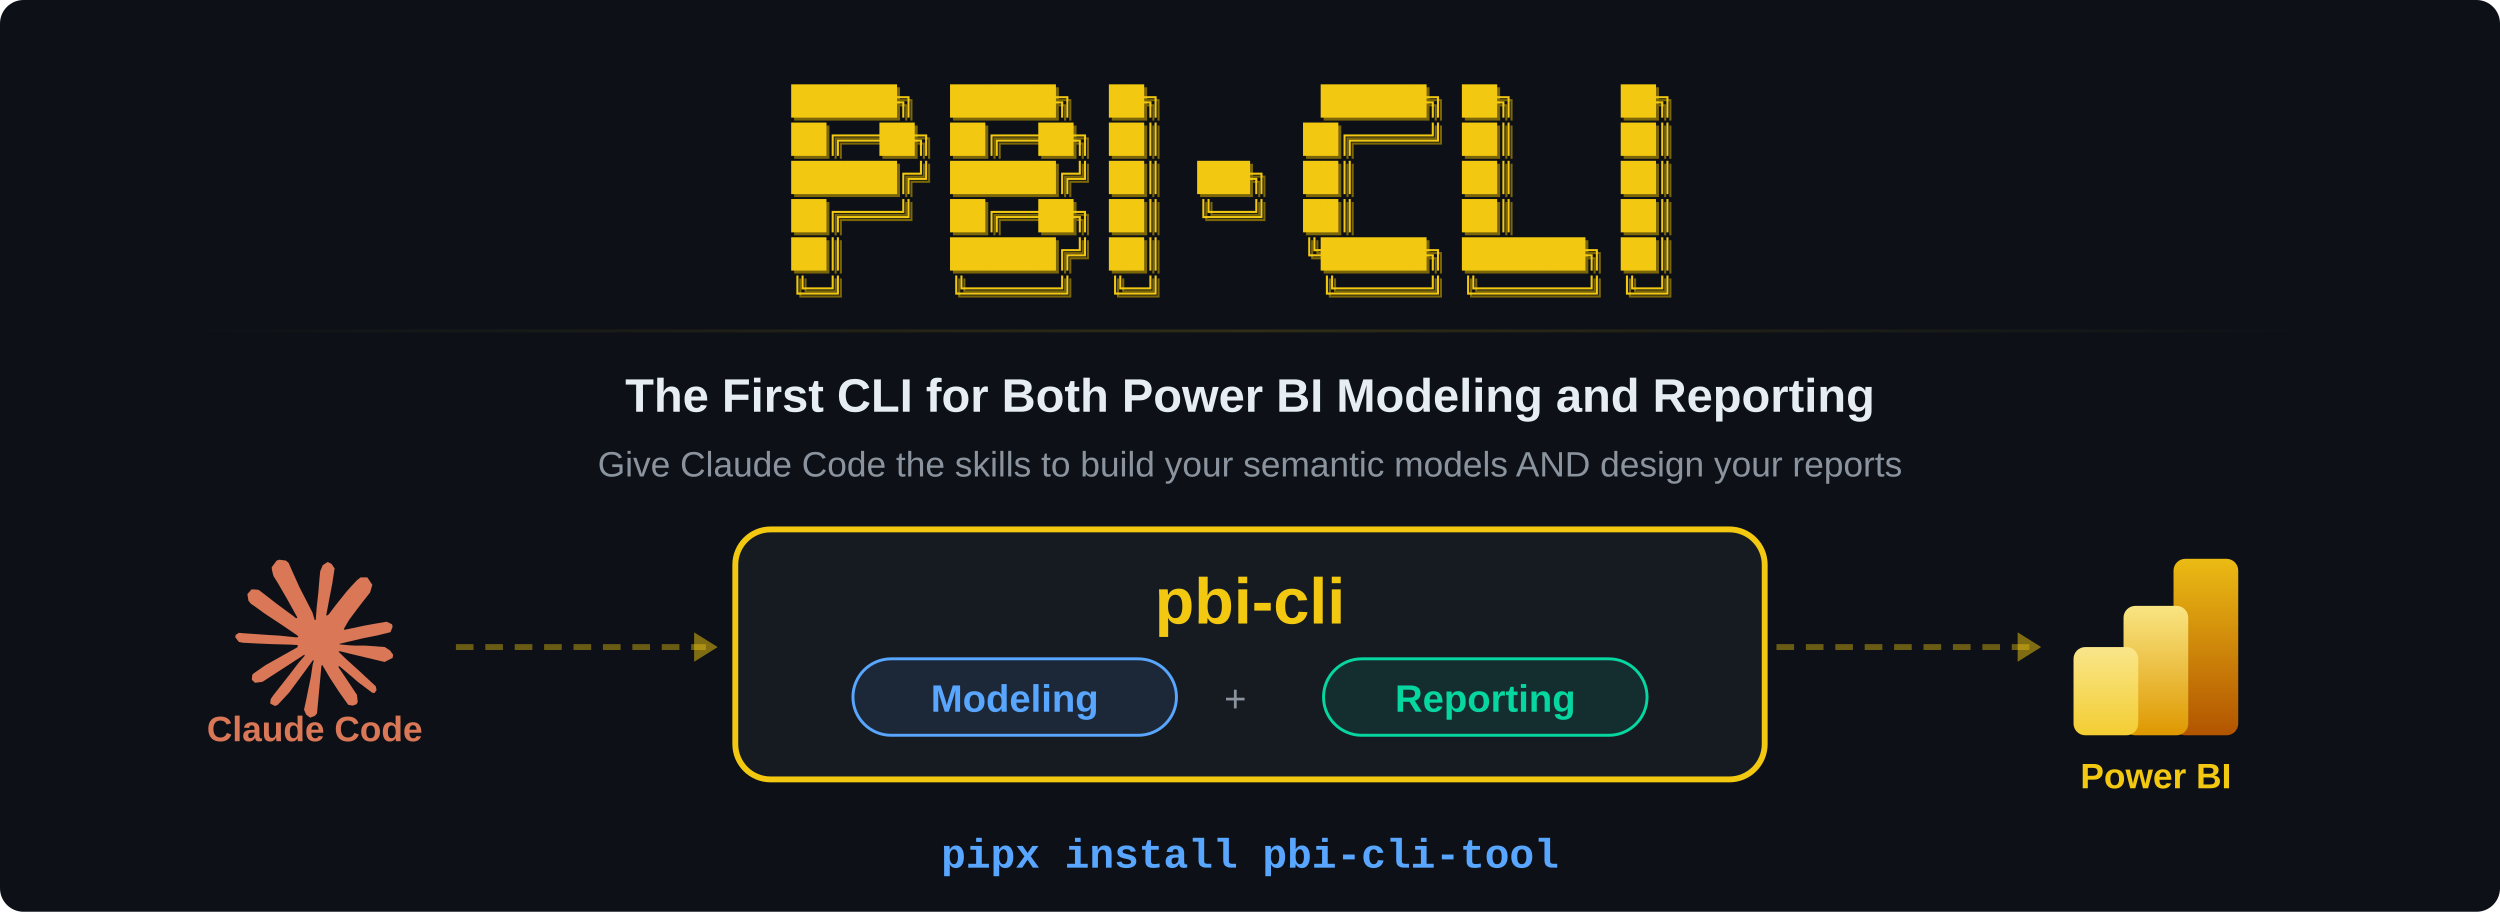
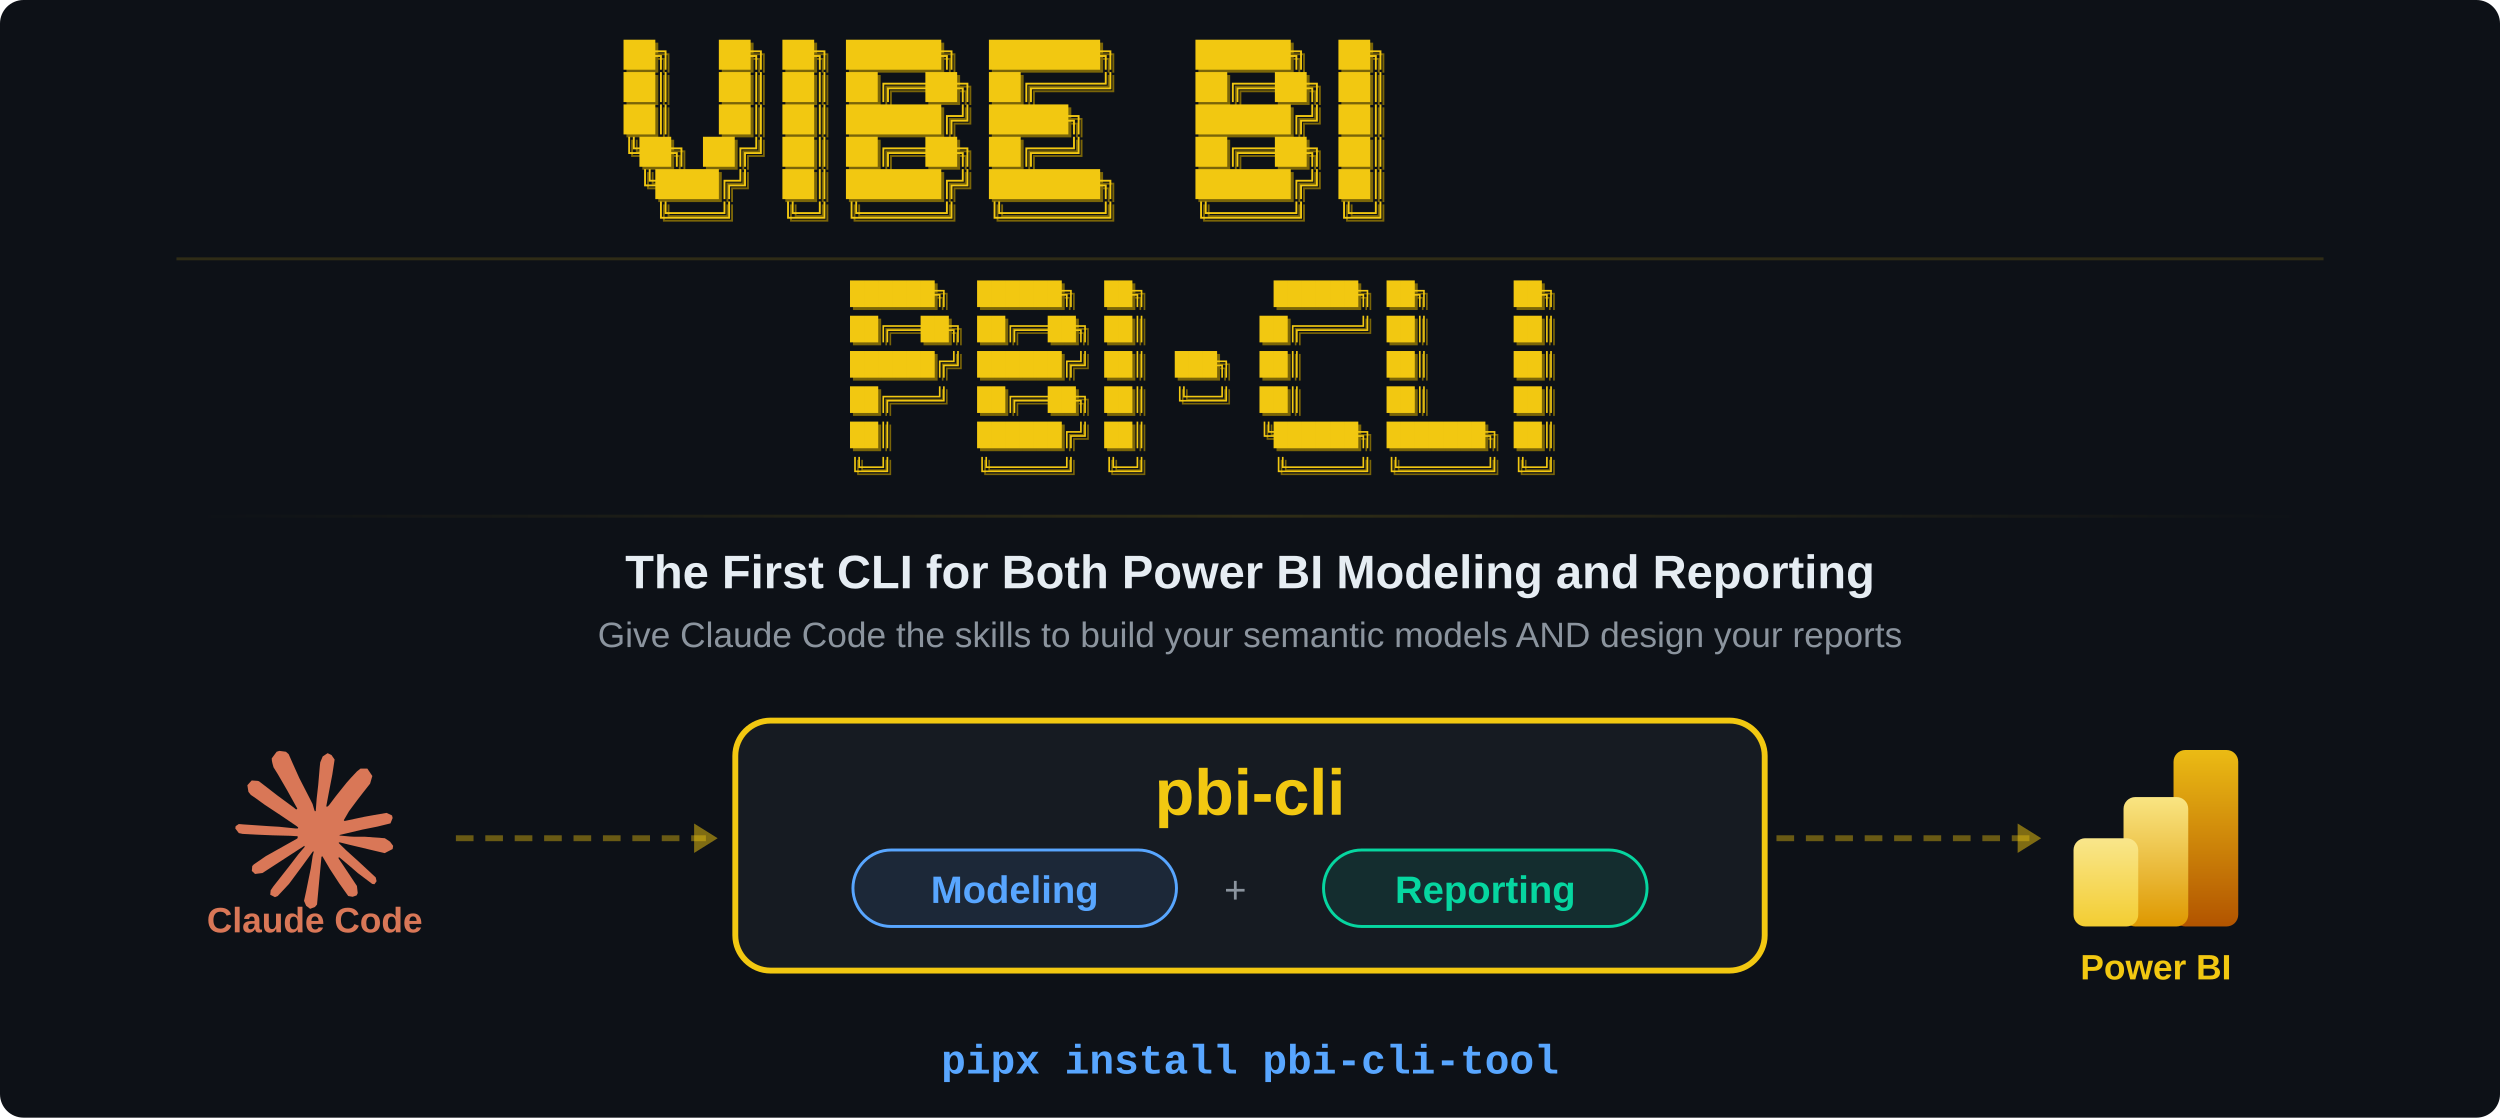
- <svg xmlns="http://www.w3.org/2000/svg" width="850" height="310" viewBox="0 0 850 310">
+ <svg xmlns="http://www.w3.org/2000/svg" width="850" height="380" viewBox="0 0 850 380">
  <defs>
    <linearGradient id="pbi-bar1" x1="50%" y1="0%" x2="50%" y2="100%">
      <stop offset="0%" stop-color="#EBBB14" />
      <stop offset="100%" stop-color="#B25400" />
    </linearGradient>
    <linearGradient id="pbi-bar2" x1="50%" y1="0%" x2="50%" y2="100%">
      <stop offset="0%" stop-color="#F9E583" />
      <stop offset="100%" stop-color="#DE9800" />
    </linearGradient>
    <linearGradient id="pbi-bar3" x1="50%" y1="0%" x2="50%" y2="100%">
      <stop offset="0%" stop-color="#F9E68B" />
      <stop offset="100%" stop-color="#F3CD32" />
    </linearGradient>
    <linearGradient id="glow" x1="0%" y1="0%" x2="100%" y2="0%">
      <stop offset="0%" stop-color="#F2C811" stop-opacity="0" />
      <stop offset="50%" stop-color="#F2C811" stop-opacity="0.15" />
      <stop offset="100%" stop-color="#F2C811" stop-opacity="0" />
    </linearGradient>
  </defs>
  <rect width="100%" height="100%" fill="#0d1117" rx="8" />
-   <text font-family="'Courier New', Courier, monospace" font-size="10" fill="#7A6508" xml:space="preserve">
-     <tspan x="270" y="38">██████╗  ██████╗  ██╗         ██████╗ ██╗      ██╗</tspan>
-     <tspan x="270" y="51">██╔══██╗ ██╔══██╗ ██║        ██╔════╝ ██║      ██║</tspan>
-     <tspan x="270" y="64">██████╔╝ ██████╔╝ ██║  ███╗  ██║      ██║      ██║</tspan>
-     <tspan x="270" y="77">██╔═══╝  ██╔══██╗ ██║  ╚══╝  ██║      ██║      ██║</tspan>
-     <tspan x="270" y="90">██║      ██████╔╝ ██║        ╚██████╗ ███████╗ ██║</tspan>
-     <tspan x="270" y="103">╚═╝      ╚═════╝  ╚═╝         ╚═════╝ ╚══════╝ ╚═╝</tspan>
+   <text font-family="'Courier New', Courier, monospace" font-size="9" fill="#7A6508" xml:space="preserve">
+     <tspan x="213" y="22">██╗   ██╗ ██╗ ██████╗  ███████╗     ██████╗  ██╗</tspan>
+     <tspan x="213" y="33">██║   ██║ ██║ ██╔══██╗ ██╔════╝     ██╔══██╗ ██║</tspan>
+     <tspan x="213" y="44">██║   ██║ ██║ ██████╔╝ █████╗       ██████╔╝ ██║</tspan>
+     <tspan x="213" y="55">╚██╗ ██╔╝ ██║ ██╔══██╗ ██╔══╝       ██╔══██╗ ██║</tspan>
+     <tspan x="213" y="66"> ╚████╔╝  ██║ ██████╔╝ ███████╗     ██████╔╝ ██║</tspan>
+     <tspan x="213" y="77">  ╚═══╝   ╚═╝ ╚═════╝  ╚══════╝     ╚═════╝  ╚═╝</tspan>
  </text>
-   <text font-family="'Courier New', Courier, monospace" font-size="10" fill="#F2C811" xml:space="preserve">
-     <tspan x="269" y="37">██████╗  ██████╗  ██╗         ██████╗ ██╗      ██╗</tspan>
-     <tspan x="269" y="50">██╔══██╗ ██╔══██╗ ██║        ██╔════╝ ██║      ██║</tspan>
-     <tspan x="269" y="63">██████╔╝ ██████╔╝ ██║  ███╗  ██║      ██║      ██║</tspan>
-     <tspan x="269" y="76">██╔═══╝  ██╔══██╗ ██║  ╚══╝  ██║      ██║      ██║</tspan>
-     <tspan x="269" y="89">██║      ██████╔╝ ██║        ╚██████╗ ███████╗ ██║</tspan>
-     <tspan x="269" y="102">╚═╝      ╚═════╝  ╚═╝         ╚═════╝ ╚══════╝ ╚═╝</tspan>
+   <text font-family="'Courier New', Courier, monospace" font-size="9" fill="#F2C811" xml:space="preserve">
+     <tspan x="212" y="21">██╗   ██╗ ██╗ ██████╗  ███████╗     ██████╗  ██╗</tspan>
+     <tspan x="212" y="32">██║   ██║ ██║ ██╔══██╗ ██╔════╝     ██╔══██╗ ██║</tspan>
+     <tspan x="212" y="43">██║   ██║ ██║ ██████╔╝ █████╗       ██████╔╝ ██║</tspan>
+     <tspan x="212" y="54">╚██╗ ██╔╝ ██║ ██╔══██╗ ██╔══╝       ██╔══██╗ ██║</tspan>
+     <tspan x="212" y="65"> ╚████╔╝  ██║ ██████╔╝ ███████╗     ██████╔╝ ██║</tspan>
+     <tspan x="212" y="76">  ╚═══╝   ╚═╝ ╚═════╝  ╚══════╝     ╚═════╝  ╚═╝</tspan>
  </text>
-   <rect x="60" y="112" width="730" height="1" fill="url(#glow)" />
-   <text x="425" y="140" font-family="'Segoe UI', Arial, sans-serif" font-size="16" fill="#e6edf3" text-anchor="middle" font-weight="600">The First CLI for Both Power BI Modeling and Reporting</text>
-   <text x="425" y="162" font-family="'Segoe UI', Arial, sans-serif" font-size="12" fill="#8b949e" text-anchor="middle">Give Claude Code the skills to build your semantic models AND design your reports</text>
-   <g transform="translate(80, 190) scale(0.045)">
+   <line x1="60" y1="88" x2="790" y2="88" stroke="#F2C811" stroke-opacity="0.15" stroke-width="1" />
+   <text font-family="'Courier New', Courier, monospace" font-size="8" fill="#7A6508" xml:space="preserve">
+     <tspan x="290" y="103">██████╗  ██████╗  ██╗         ██████╗ ██╗      ██╗</tspan>
+     <tspan x="290" y="115">██╔══██╗ ██╔══██╗ ██║        ██╔════╝ ██║      ██║</tspan>
+     <tspan x="290" y="127">██████╔╝ ██████╔╝ ██║  ███╗  ██║      ██║      ██║</tspan>
+     <tspan x="290" y="139">██╔═══╝  ██╔══██╗ ██║  ╚══╝  ██║      ██║      ██║</tspan>
+     <tspan x="290" y="151">██║      ██████╔╝ ██║        ╚██████╗ ███████╗ ██║</tspan>
+     <tspan x="290" y="163">╚═╝      ╚═════╝  ╚═╝         ╚═════╝ ╚══════╝ ╚═╝</tspan>
+   </text>
+   <text font-family="'Courier New', Courier, monospace" font-size="8" fill="#F2C811" xml:space="preserve">
+     <tspan x="289" y="102">██████╗  ██████╗  ██╗         ██████╗ ██╗      ██╗</tspan>
+     <tspan x="289" y="114">██╔══██╗ ██╔══██╗ ██║        ██╔════╝ ██║      ██║</tspan>
+     <tspan x="289" y="126">██████╔╝ ██████╔╝ ██║  ███╗  ██║      ██║      ██║</tspan>
+     <tspan x="289" y="138">██╔═══╝  ██╔══██╗ ██║  ╚══╝  ██║      ██║      ██║</tspan>
+     <tspan x="289" y="150">██║      ██████╔╝ ██║        ╚██████╗ ███████╗ ██║</tspan>
+     <tspan x="289" y="162">╚═╝      ╚═════╝  ╚═╝         ╚═════╝ ╚══════╝ ╚═╝</tspan>
+   </text>
+   <rect x="60" y="175" width="730" height="1" fill="url(#glow)" />
+   <text x="425" y="200" font-family="'Segoe UI', Arial, sans-serif" font-size="16" fill="#e6edf3" text-anchor="middle" font-weight="600">The First CLI for Both Power BI Modeling and Reporting</text>
+   <text x="425" y="220" font-family="'Segoe UI', Arial, sans-serif" font-size="12" fill="#8b949e" text-anchor="middle">Give Claude Code the skills to build your semantic models AND design your reports</text>
+   <g transform="translate(80, 255) scale(0.045)">
    <path fill="#d97757" d="M 233.96 800.215 L 468.644 668.537 L 472.591 657.101 L 468.644 650.738 L 457.208 650.738 L 417.987 648.322 L 283.893 644.698 L 167.597 639.866 L 54.926 633.826 L 26.577 627.785 L 3.3e-05 592.752 L 2.738 575.275 L 26.577 559.248 L 60.725 562.228 L 136.188 567.383 L 249.423 575.195 L 331.57 580.027 L 453.262 592.671 L 472.591 592.671 L 475.329 584.859 L 468.725 580.027 L 463.571 575.195 L 346.389 495.785 L 219.544 411.866 L 153.101 363.544 L 117.181 339.06 L 99.06 316.107 L 91.248 266.014 L 123.866 230.094 L 167.678 233.074 L 178.873 236.054 L 223.248 270.201 L 318.04 343.57 L 441.826 434.738 L 459.946 449.799 L 467.195 444.644 L 468.081 441.02 L 459.946 427.409 L 392.617 305.718 L 320.779 181.933 L 288.805 130.631 L 280.349 99.866 C 277.369 87.221 275.195 76.591 275.195 63.624 L 312.322 13.208 L 332.859 6.604 L 382.389 13.208 L 403.248 31.329 L 434.014 101.718 L 483.866 212.537 L 561.181 363.221 L 583.812 407.919 L 595.893 449.315 L 600.403 461.96 L 608.215 461.96 L 608.215 454.712 L 614.577 369.826 L 626.336 265.611 L 637.772 131.517 L 641.718 93.745 L 660.403 48.483 L 697.53 24 L 726.524 37.852 L 750.363 72 L 747.06 94.067 L 732.886 186.201 L 705.101 330.524 L 686.98 427.168 L 697.53 427.168 L 709.611 415.087 L 758.497 350.175 L 840.644 247.49 L 876.886 206.738 L 919.168 161.718 L 946.309 140.295 L 997.611 140.295 L 1035.383 196.43 L 1018.47 254.416 L 965.638 321.423 L 921.826 378.202 L 859.007 462.765 L 819.785 530.416 L 823.409 535.812 L 832.752 534.926 L 974.658 504.725 L 1051.329 490.873 L 1142.819 475.168 L 1184.215 494.497 L 1188.725 514.148 L 1172.456 554.336 L 1074.604 578.497 L 959.839 601.45 L 788.94 641.879 L 786.846 643.409 L 789.262 646.389 L 866.255 653.638 L 899.195 655.409 L 979.812 655.409 L 1129.933 666.604 L 1169.154 692.537 L 1192.671 724.269 L 1188.725 748.43 L 1128.322 779.195 L 1046.819 759.866 L 856.591 714.604 L 791.356 698.336 L 782.336 698.336 L 782.336 703.732 L 836.698 756.886 L 936.322 846.846 L 1061.074 962.819 L 1067.436 991.49 L 1051.409 1014.121 L 1034.497 1011.705 L 924.886 929.235 L 882.604 892.108 L 786.846 811.49 L 780.483 811.49 L 780.483 819.946 L 802.55 852.242 L 919.087 1027.409 L 925.128 1081.128 L 916.671 1098.604 L 886.47 1109.154 L 853.289 1103.114 L 785.074 1007.356 L 714.685 899.517 L 657.906 802.872 L 650.98 806.819 L 617.477 1167.705 L 601.772 1186.148 L 565.53 1200 L 535.329 1177.047 L 519.302 1139.92 L 535.329 1066.551 L 554.658 970.792 L 570.362 894.685 L 584.537 800.134 L 592.993 768.725 L 592.43 766.631 L 585.503 767.517 L 514.228 865.369 L 405.826 1011.866 L 320.054 1103.678 L 299.517 1111.812 L 263.92 1093.369 L 267.221 1060.43 L 287.114 1031.114 L 405.826 880.107 L 477.423 786.524 L 523.651 732.483 L 523.329 724.671 L 520.591 724.671 L 205.289 929.396 L 149.154 936.644 L 124.993 914.014 L 127.973 876.886 L 139.409 864.805 L 234.201 799.57 L 233.879 799.893 Z" />
  </g>
-   <text x="107" y="252" font-family="'Segoe UI', Arial, sans-serif" font-size="12" fill="#d97757" text-anchor="middle" font-weight="600">Claude Code</text>
-   <line x1="155" y1="220" x2="240" y2="220" stroke="#F2C811" stroke-width="2" stroke-dasharray="6,4" stroke-opacity="0.4" />
-   <polygon points="244,220 236,215 236,225" fill="#F2C811" fill-opacity="0.5" />
-   <rect x="250" y="180" width="350" height="85" rx="12" fill="#161b22" stroke="#F2C811" stroke-width="2" />
-   <text x="425" y="212" font-family="'Segoe UI', Arial, sans-serif" font-size="22" fill="#F2C811" text-anchor="middle" font-weight="bold">pbi-cli</text>
-   <rect x="290" y="224" width="110" height="26" rx="13" fill="#58a6ff" fill-opacity="0.1" stroke="#58a6ff" stroke-width="1" />
-   <text x="345" y="242" font-family="'Segoe UI', Arial, sans-serif" font-size="13" fill="#58a6ff" text-anchor="middle" font-weight="600">Modeling</text>
-   <rect x="450" y="224" width="110" height="26" rx="13" fill="#06d6a0" fill-opacity="0.1" stroke="#06d6a0" stroke-width="1" />
-   <text x="505" y="242" font-family="'Segoe UI', Arial, sans-serif" font-size="13" fill="#06d6a0" text-anchor="middle" font-weight="600">Reporting</text>
-   <text x="420" y="242" font-family="'Segoe UI', Arial, sans-serif" font-size="13" fill="#8b949e" text-anchor="middle">+</text>
-   <line x1="604" y1="220" x2="690" y2="220" stroke="#F2C811" stroke-width="2" stroke-dasharray="6,4" stroke-opacity="0.4" />
-   <polygon points="694,220 686,215 686,225" fill="#F2C811" fill-opacity="0.5" />
-   <g transform="translate(705, 190)">
+   <text x="107" y="317" font-family="'Segoe UI', Arial, sans-serif" font-size="12" fill="#d97757" text-anchor="middle" font-weight="600">Claude Code</text>
+   <line x1="155" y1="285" x2="240" y2="285" stroke="#F2C811" stroke-width="2" stroke-dasharray="6,4" stroke-opacity="0.4" />
+   <polygon points="244,285 236,280 236,290" fill="#F2C811" fill-opacity="0.5" />
+   <rect x="250" y="245" width="350" height="85" rx="12" fill="#161b22" stroke="#F2C811" stroke-width="2" />
+   <text x="425" y="277" font-family="'Segoe UI', Arial, sans-serif" font-size="22" fill="#F2C811" text-anchor="middle" font-weight="bold">pbi-cli</text>
+   <rect x="290" y="289" width="110" height="26" rx="13" fill="#58a6ff" fill-opacity="0.1" stroke="#58a6ff" stroke-width="1" />
+   <text x="345" y="307" font-family="'Segoe UI', Arial, sans-serif" font-size="13" fill="#58a6ff" text-anchor="middle" font-weight="600">Modeling</text>
+   <rect x="450" y="289" width="110" height="26" rx="13" fill="#06d6a0" fill-opacity="0.1" stroke="#06d6a0" stroke-width="1" />
+   <text x="505" y="307" font-family="'Segoe UI', Arial, sans-serif" font-size="13" fill="#06d6a0" text-anchor="middle" font-weight="600">Reporting</text>
+   <text x="420" y="307" font-family="'Segoe UI', Arial, sans-serif" font-size="13" fill="#8b949e" text-anchor="middle">+</text>
+   <line x1="604" y1="285" x2="690" y2="285" stroke="#F2C811" stroke-width="2" stroke-dasharray="6,4" stroke-opacity="0.4" />
+   <polygon points="694,285 686,280 686,290" fill="#F2C811" fill-opacity="0.5" />
+   <g transform="translate(705, 255)">
    <rect x="34" y="0" width="22" height="60" rx="4" fill="url(#pbi-bar1)" />
    <rect x="17" y="16" width="22" height="44" rx="4" fill="url(#pbi-bar2)" />
    <rect x="0" y="30" width="22" height="30" rx="4" fill="url(#pbi-bar3)" />
  </g>
-   <text x="733" y="268" font-family="'Segoe UI', Arial, sans-serif" font-size="12" fill="#F2C811" text-anchor="middle" font-weight="600">Power BI</text>
-   <text x="425" y="295" font-family="'Courier New', Courier, monospace" font-size="14" fill="#58a6ff" text-anchor="middle" font-weight="bold">pipx install pbi-cli-tool</text>
+   <text x="733" y="333" font-family="'Segoe UI', Arial, sans-serif" font-size="12" fill="#F2C811" text-anchor="middle" font-weight="600">Power BI</text>
+   <text x="425" y="365" font-family="'Courier New', Courier, monospace" font-size="14" fill="#58a6ff" text-anchor="middle" font-weight="bold">pipx install pbi-cli-tool</text>
</svg>
